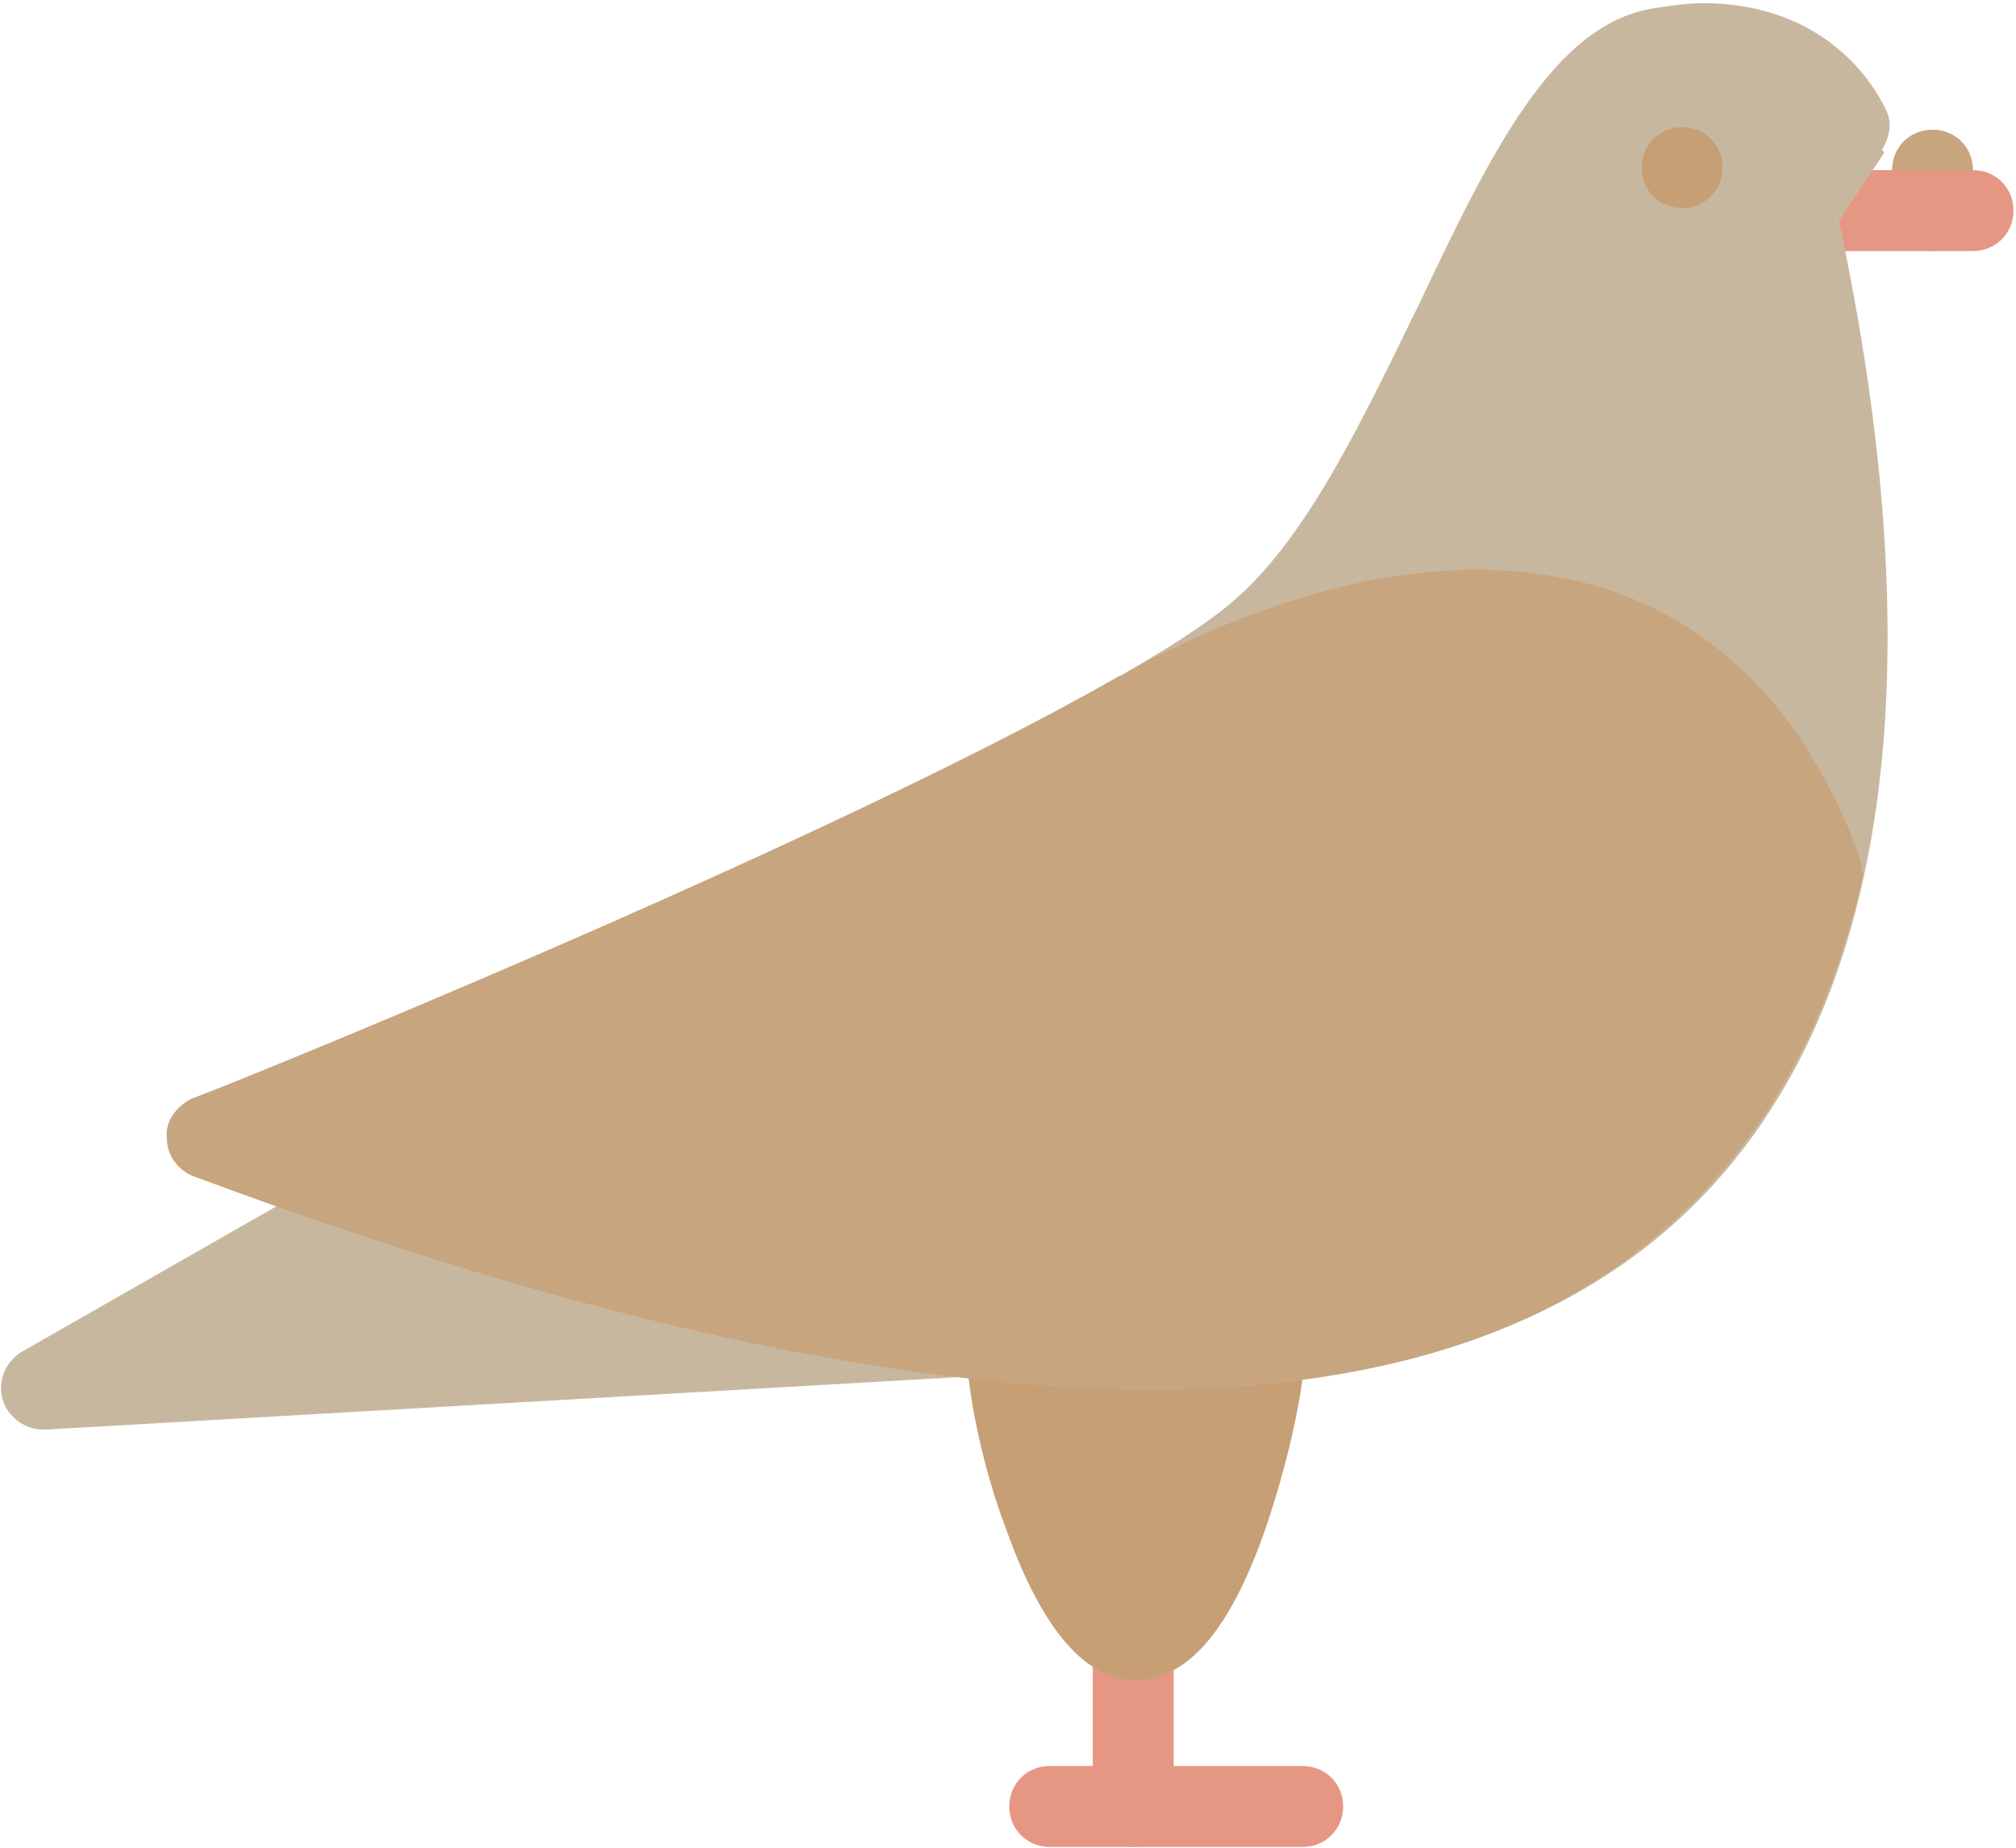
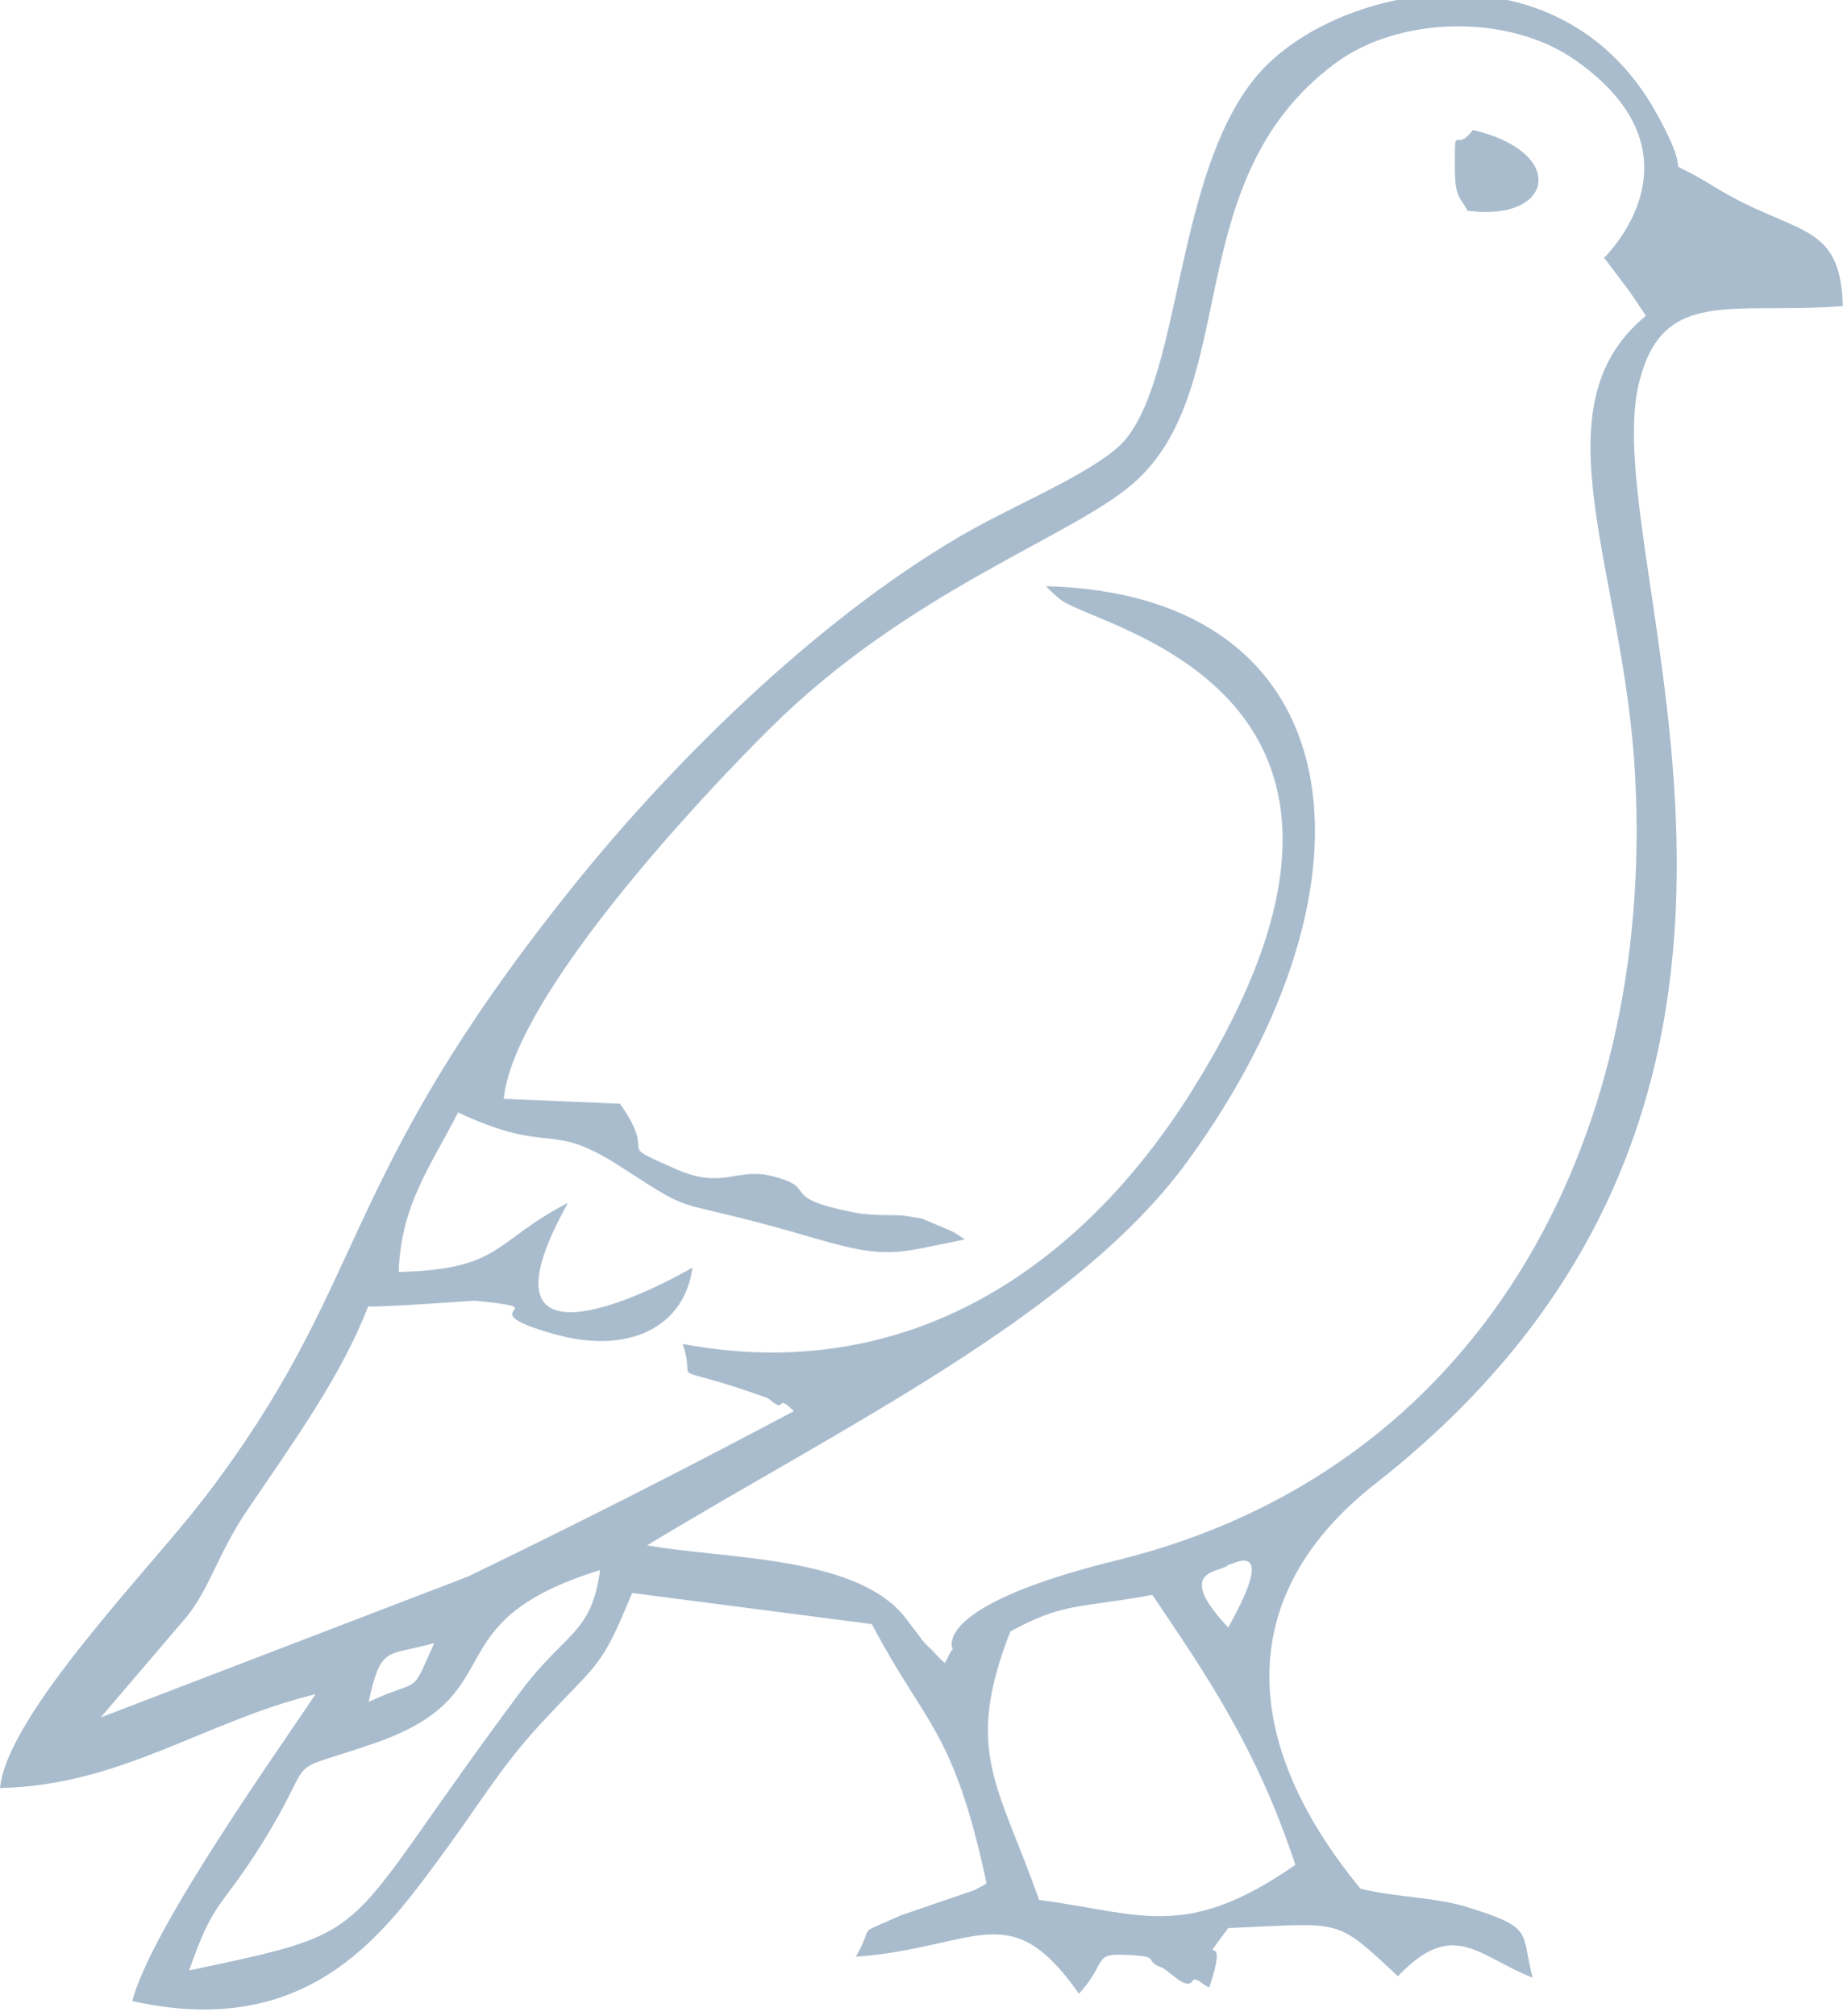
- <svg xmlns="http://www.w3.org/2000/svg" xml:space="preserve" width="3.525mm" height="3.231mm" version="1.1" style="shape-rendering:geometricPrecision; text-rendering:geometricPrecision; image-rendering:optimizeQuality; fill-rule:evenodd; clip-rule:evenodd" viewBox="0 0 7.97 7.3">
-   <defs>
-     <style type="text/css">
+ <svg xmlns="http://www.w3.org/2000/svg" xml:space="preserve" width="70.695" height="77.285" version="1.1" style="clip-rule:evenodd;fill-rule:evenodd;image-rendering:optimizeQuality;shape-rendering:geometricPrecision;text-rendering:geometricPrecision" viewBox="0 0 37.9 41.383" id="svg34">
+   <defs id="defs1">
+     <style type="text/css" id="style1">
   
-     .fil2 {fill:#C79F75;fill-rule:nonzero}
-     .fil0 {fill:#C7A57E;fill-rule:nonzero}
-     .fil3 {fill:#C8B79F;fill-rule:nonzero}
-     .fil1 {fill:#E69784;fill-rule:nonzero}
+     .str0 {stroke:#BD77A1;stroke-width:2.23;stroke-miterlimit:22.926;stroke-dasharray:4.47 6.7;stroke-opacity:0.6}
+     .str1 {stroke:#D9DADA;stroke-width:1.27;stroke-miterlimit:22.926}
+     .str2 {stroke:#E3AB96;stroke-width:2.23;stroke-miterlimit:22.926;stroke-dasharray:4.47 6.7}
+     .str3 {stroke:#CDD29C;stroke-width:2.23;stroke-miterlimit:22.926;stroke-dasharray:4.47 6.7}
+     .fil3 {fill:none}
+     .fil1 {fill:none}
+     .fil2 {fill:#D9DADA}
+     .fil0 {fill:#B2B3B3}
+     .fil12 {fill:#EBD69E}
+     .fil11 {fill:#E3AB96}
+     .fil13 {fill:#CDD29C}
+     .fil4 {fill:#A8DAF0}
+     .fil5 {fill:#A7D5E8;fill-rule:nonzero;fill-opacity:0.4}
+     .fil10 {fill:#557A9C;fill-opacity:0.502}
+     .fil8 {fill:#E9CB76;fill-rule:nonzero;fill-opacity:0.702}
+     .fil9 {fill:#DF8B71;fill-rule:nonzero;fill-opacity:0.702}
+     .fil7 {fill:#CDD29C;fill-rule:nonzero;fill-opacity:0.702}
+     .fil6 {fill:#8BC9E3;fill-rule:nonzero;fill-opacity:0.702}
   
  </style>
  </defs>
-   <g id="Ebene_x0020_1">
-     <g id="_2622874097120">
-       <path class="fil0" d="M7.64 0.99c-0.09,0 -0.16,-0.07 -0.16,-0.16l0 -0.16c0,-0.09 0.07,-0.16 0.16,-0.16 0.09,0 0.16,0.07 0.16,0.16l0 0.16c0,0.09 -0.07,0.16 -0.16,0.16z" />
-       <path class="fil1" d="M4.48 7.3c-0.09,0 -0.16,-0.07 -0.16,-0.16l0 -0.66c0,-0.09 0.07,-0.16 0.16,-0.16 0.09,0 0.16,0.07 0.16,0.16l0 0.66c0,0.09 -0.07,0.16 -0.16,0.16z" />
-       <path class="fil1" d="M5.15 7.3l-1 0c-0.09,0 -0.16,-0.07 -0.16,-0.16 0,-0.09 0.07,-0.16 0.16,-0.16l1 0c0.09,0 0.16,0.07 0.16,0.16 0,0.09 -0.07,0.16 -0.16,0.16z" />
-       <path class="fil1" d="M7.8 0.99l-0.71 0c-0.09,0 -0.16,-0.07 -0.16,-0.16 0,-0.09 0.07,-0.16 0.16,-0.16l0.71 0c0.09,0 0.16,0.07 0.16,0.16 0,0.09 -0.07,0.16 -0.16,0.16z" />
-       <path class="fil2" d="M4.48 4.65c-0.37,0 -0.66,0.3 -0.66,0.66 0,0.17 0.06,0.48 0.16,0.74 0.14,0.39 0.31,0.59 0.51,0.59 0.2,0 0.37,-0.19 0.51,-0.59 0.09,-0.26 0.16,-0.57 0.16,-0.74 0,-0.37 -0.3,-0.66 -0.66,-0.66z" />
-       <g>
-         <path class="fil3" d="M7.44 0.59c0.03,-0.05 0.04,-0.1 0.02,-0.15 -0.01,-0.02 -0.18,-0.43 -0.73,-0.43 -0.06,0 -0.13,0.01 -0.19,0.02 -0.4,0.06 -0.65,0.58 -0.93,1.17 -0.22,0.45 -0.44,0.92 -0.73,1.17 -0.18,0.16 -0.73,0.5 -2.29,1.2 -0.94,0.42 -1.81,0.77 -1.82,0.77 -0.06,0.03 -0.11,0.09 -0.1,0.16 0,0.07 0.05,0.13 0.11,0.15 1.5,0.56 2.77,0.84 3.77,0.84l0 0c1.05,0 1.83,-0.31 2.31,-0.91 0.62,-0.77 0.77,-2.02 0.41,-3.71l0.18 -0.27 -0 0z" />
-         <path class="fil3" d="M3.86 5.11l-2.32 -0.55c-0.04,-0.01 -0.08,-0 -0.12,0.02l-1.33 0.76c-0.07,0.04 -0.1,0.12 -0.08,0.19 0.02,0.07 0.09,0.12 0.16,0.12 0,0 0.01,0 0.01,0l3.65 -0.21c0.08,-0 0.15,-0.07 0.16,-0.15 0.01,-0.08 -0.05,-0.16 -0.13,-0.17l0 0z" />
-       </g>
-       <path class="fil0" d="M7.35 3.38c-0.35,-0.94 -1.02,-1.13 -1.51,-1.13 -0.65,0 -1.25,0.33 -1.41,0.42 -0.01,0 -0.02,0.01 -0.04,0.02 -1.16,0.66 -3.61,1.65 -3.63,1.65 -0.06,0.03 -0.11,0.09 -0.1,0.16 0,0.07 0.05,0.13 0.11,0.15 1.5,0.56 2.77,0.84 3.77,0.84 0,0 0,0 0,0 0.79,0 1.43,-0.17 1.9,-0.52 0.46,-0.34 0.77,-0.84 0.92,-1.49 0.01,-0.03 0,-0.06 -0.01,-0.09l0 0z" />
-       <path class="fil2" d="M6.81 0.66c0,0.09 -0.07,0.16 -0.16,0.16 -0.09,0 -0.16,-0.07 -0.16,-0.16 0,-0.09 0.07,-0.16 0.16,-0.16 0.09,0 0.16,0.07 0.16,0.16z" />
-     </g>
+   <g id="Ebene_x0020_1" transform="translate(-292.34,-193.2327)">
+     <path class="fil10" d="m 313.12,226.75 c 1.11,-0.6 1.38,-0.47 2.92,-0.75 1.09,1.62 2.14,3.12 2.94,5.55 -2.26,1.57 -3.17,1 -5.27,0.72 -0.83,-2.36 -1.56,-3.05 -0.59,-5.52 z M 302.7,215.8 c 0.2,-2.06 3.93,-6.09 5.5,-7.64 2.84,-2.81 6.17,-3.91 7.43,-5 2.29,-1.97 0.91,-6.23 4.17,-8.65 1.3,-0.97 3.57,-1.04 4.96,-0.05 2.75,1.95 0.59,4.02 0.57,4.05 0.09,0.11 0.43,0.57 0.53,0.7 l 0.33,0.49 c -2.31,1.89 -0.43,5.26 -0.22,9.5 0.39,7.52 -3.2,14.26 -10.67,16.09 -3.93,0.97 -3.36,1.85 -3.36,1.85 -0.03,-0.06 -0.11,0.18 -0.17,0.26 -0.08,-0.07 -0.18,-0.17 -0.22,-0.22 -0.04,-0.05 -0.16,-0.15 -0.21,-0.21 l -0.35,-0.46 c -0.97,-1.33 -3.76,-1.24 -5.34,-1.53 3.97,-2.41 8.8,-4.73 11.1,-7.88 4.22,-5.78 3.45,-11.68 -2.9,-11.84 0.1,0.1 0.22,0.22 0.32,0.29 0.81,0.59 7.82,1.89 2.68,10.09 -2.31,3.68 -5.89,6.06 -10.47,5.2 0.32,0.94 -0.49,0.31 1.74,1.11 0.06,0.03 0.23,0.21 0.28,0.13 0.05,-0.09 0.19,0.08 0.27,0.14 -2.21,1.17 -4.04,2.11 -6.7,3.4 l -7.56,2.9 1.76,-2.06 c 0.49,-0.6 0.65,-1.32 1.28,-2.24 0.91,-1.34 1.92,-2.74 2.46,-4.15 0.44,0.01 2.16,-0.12 2.19,-0.12 1.84,0.18 -0.24,0.15 1.61,0.68 1.56,0.45 2.71,-0.14 2.87,-1.36 -1.39,0.8 -4.47,2.09 -2.56,-1.33 -1.51,0.77 -1.34,1.37 -3.48,1.42 0.04,-1.39 0.68,-2.21 1.22,-3.28 1.95,0.91 1.84,0.14 3.35,1.12 1.72,1.11 0.8,0.53 4.03,1.48 1.45,0.42 1.62,0.3 3.04,0.01 -0.09,-0.06 -0.2,-0.14 -0.27,-0.17 l -0.59,-0.25 c -0.11,-0.03 -0.22,-0.04 -0.34,-0.06 -0.24,-0.04 -0.62,0.01 -1.06,-0.07 -1.67,-0.33 -0.66,-0.5 -1.74,-0.76 -0.7,-0.16 -0.99,0.29 -1.95,-0.14 -1.34,-0.59 -0.31,-0.16 -1.14,-1.34 z m -2.78,12.4 c 0.26,-1.18 0.37,-0.93 1.35,-1.21 -0.51,1.14 -0.24,0.69 -1.35,1.21 z m 17.68,-2.82 c 0.02,0.04 1.08,-0.64 0,1.29 -1.16,-1.23 -0.12,-1.12 0,-1.29 z m -21.37,8.34 c 0.52,-1.49 0.63,-1.22 1.5,-2.61 1.21,-1.95 0.3,-1.37 2.28,-2.05 2.97,-1.01 1.15,-2.48 4.67,-3.57 -0.17,1.3 -0.71,1.28 -1.59,2.44 -3.9,5.21 -2.8,4.93 -6.86,5.79 z m 24.09,-1.68 c -2.47,-3 -2.63,-6.03 0.31,-8.33 10.22,-8.01 4.49,-18.94 5.42,-22.64 0.49,-1.97 1.9,-1.39 4.19,-1.57 -0.05,-1.77 -0.98,-1.43 -2.64,-2.45 -1.34,-0.83 -0.26,0.17 -1.19,-1.51 -2.03,-3.66 -6.71,-2.62 -8.25,-0.74 -1.64,2 -1.52,6.04 -2.67,7.44 -0.51,0.61 -2.13,1.28 -3.17,1.86 -2.97,1.67 -6.02,4.62 -8.21,7.35 -4.94,6.16 -4.12,8.08 -7.61,12.61 -1.12,1.45 -4.01,4.4 -4.16,5.91 2.49,-0.05 4.2,-1.37 6.49,-1.93 -0.75,1.13 -3.38,4.81 -3.77,6.31 3.53,0.79 5.09,-1.28 6.22,-2.8 0.95,-1.28 1.3,-1.94 2.16,-2.88 1.23,-1.33 1.24,-1.11 1.9,-2.71 l 4.93,0.64 c 1.1,2.09 1.68,2.15 2.36,5.33 -0.09,0.06 -0.21,0.12 -0.28,0.15 l -1.49,0.51 c -0.98,0.45 -0.5,0.12 -0.92,0.85 2.51,-0.19 3.16,-1.28 4.59,0.76 0.59,-0.65 0.28,-0.83 0.94,-0.8 0.81,0.03 0.35,0.11 0.76,0.26 0.17,0.07 0.51,0.49 0.64,0.27 0.06,-0.09 0.22,0.1 0.34,0.14 0.46,-1.37 -0.33,-0.25 0.39,-1.22 2.38,-0.1 2.18,-0.23 3.49,0.99 1.14,-1.2 1.65,-0.41 2.77,0.03 -0.25,-0.96 0.04,-1.02 -1.34,-1.45 -0.67,-0.21 -1.48,-0.2 -2.2,-0.38 z" id="path22" />
+     <path class="fil10" d="m 322.52,197.54 c 1.79,0.24 2.06,-1.21 0.11,-1.66 -0.37,0.5 -0.37,-0.2 -0.37,0.75 0,0.67 0.11,0.61 0.26,0.91 z" id="path23" />
  </g>
</svg>
